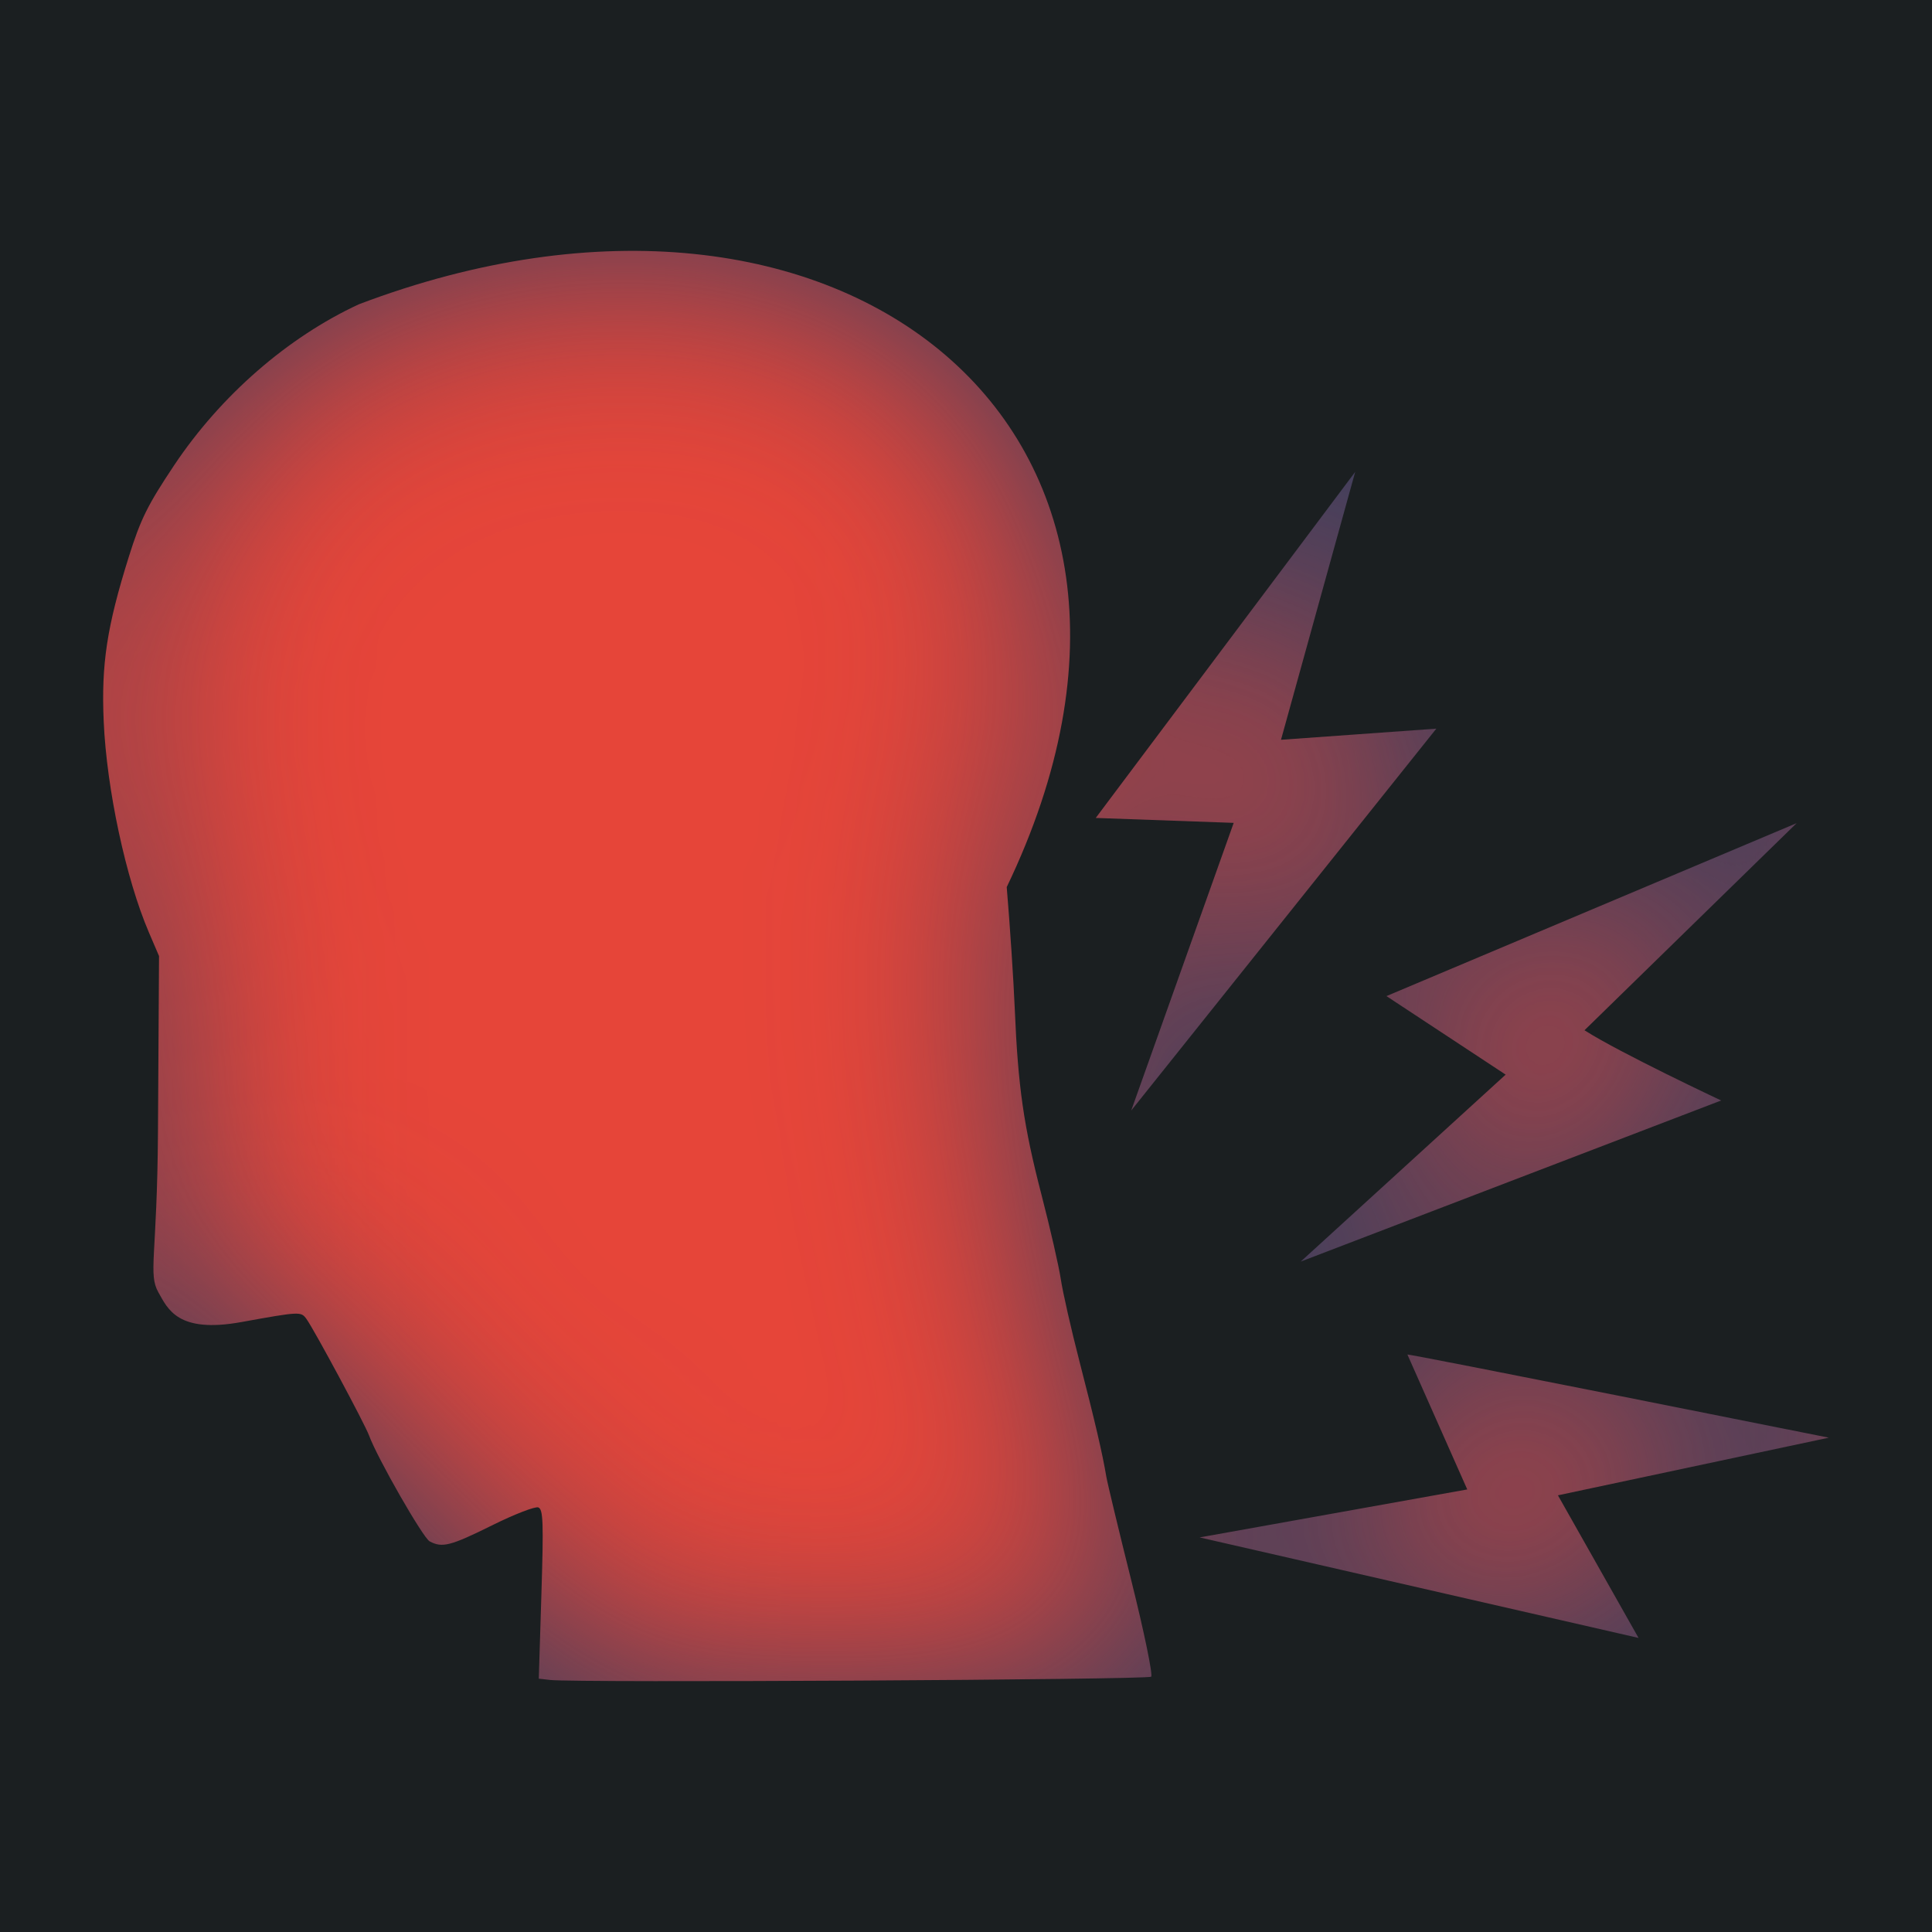
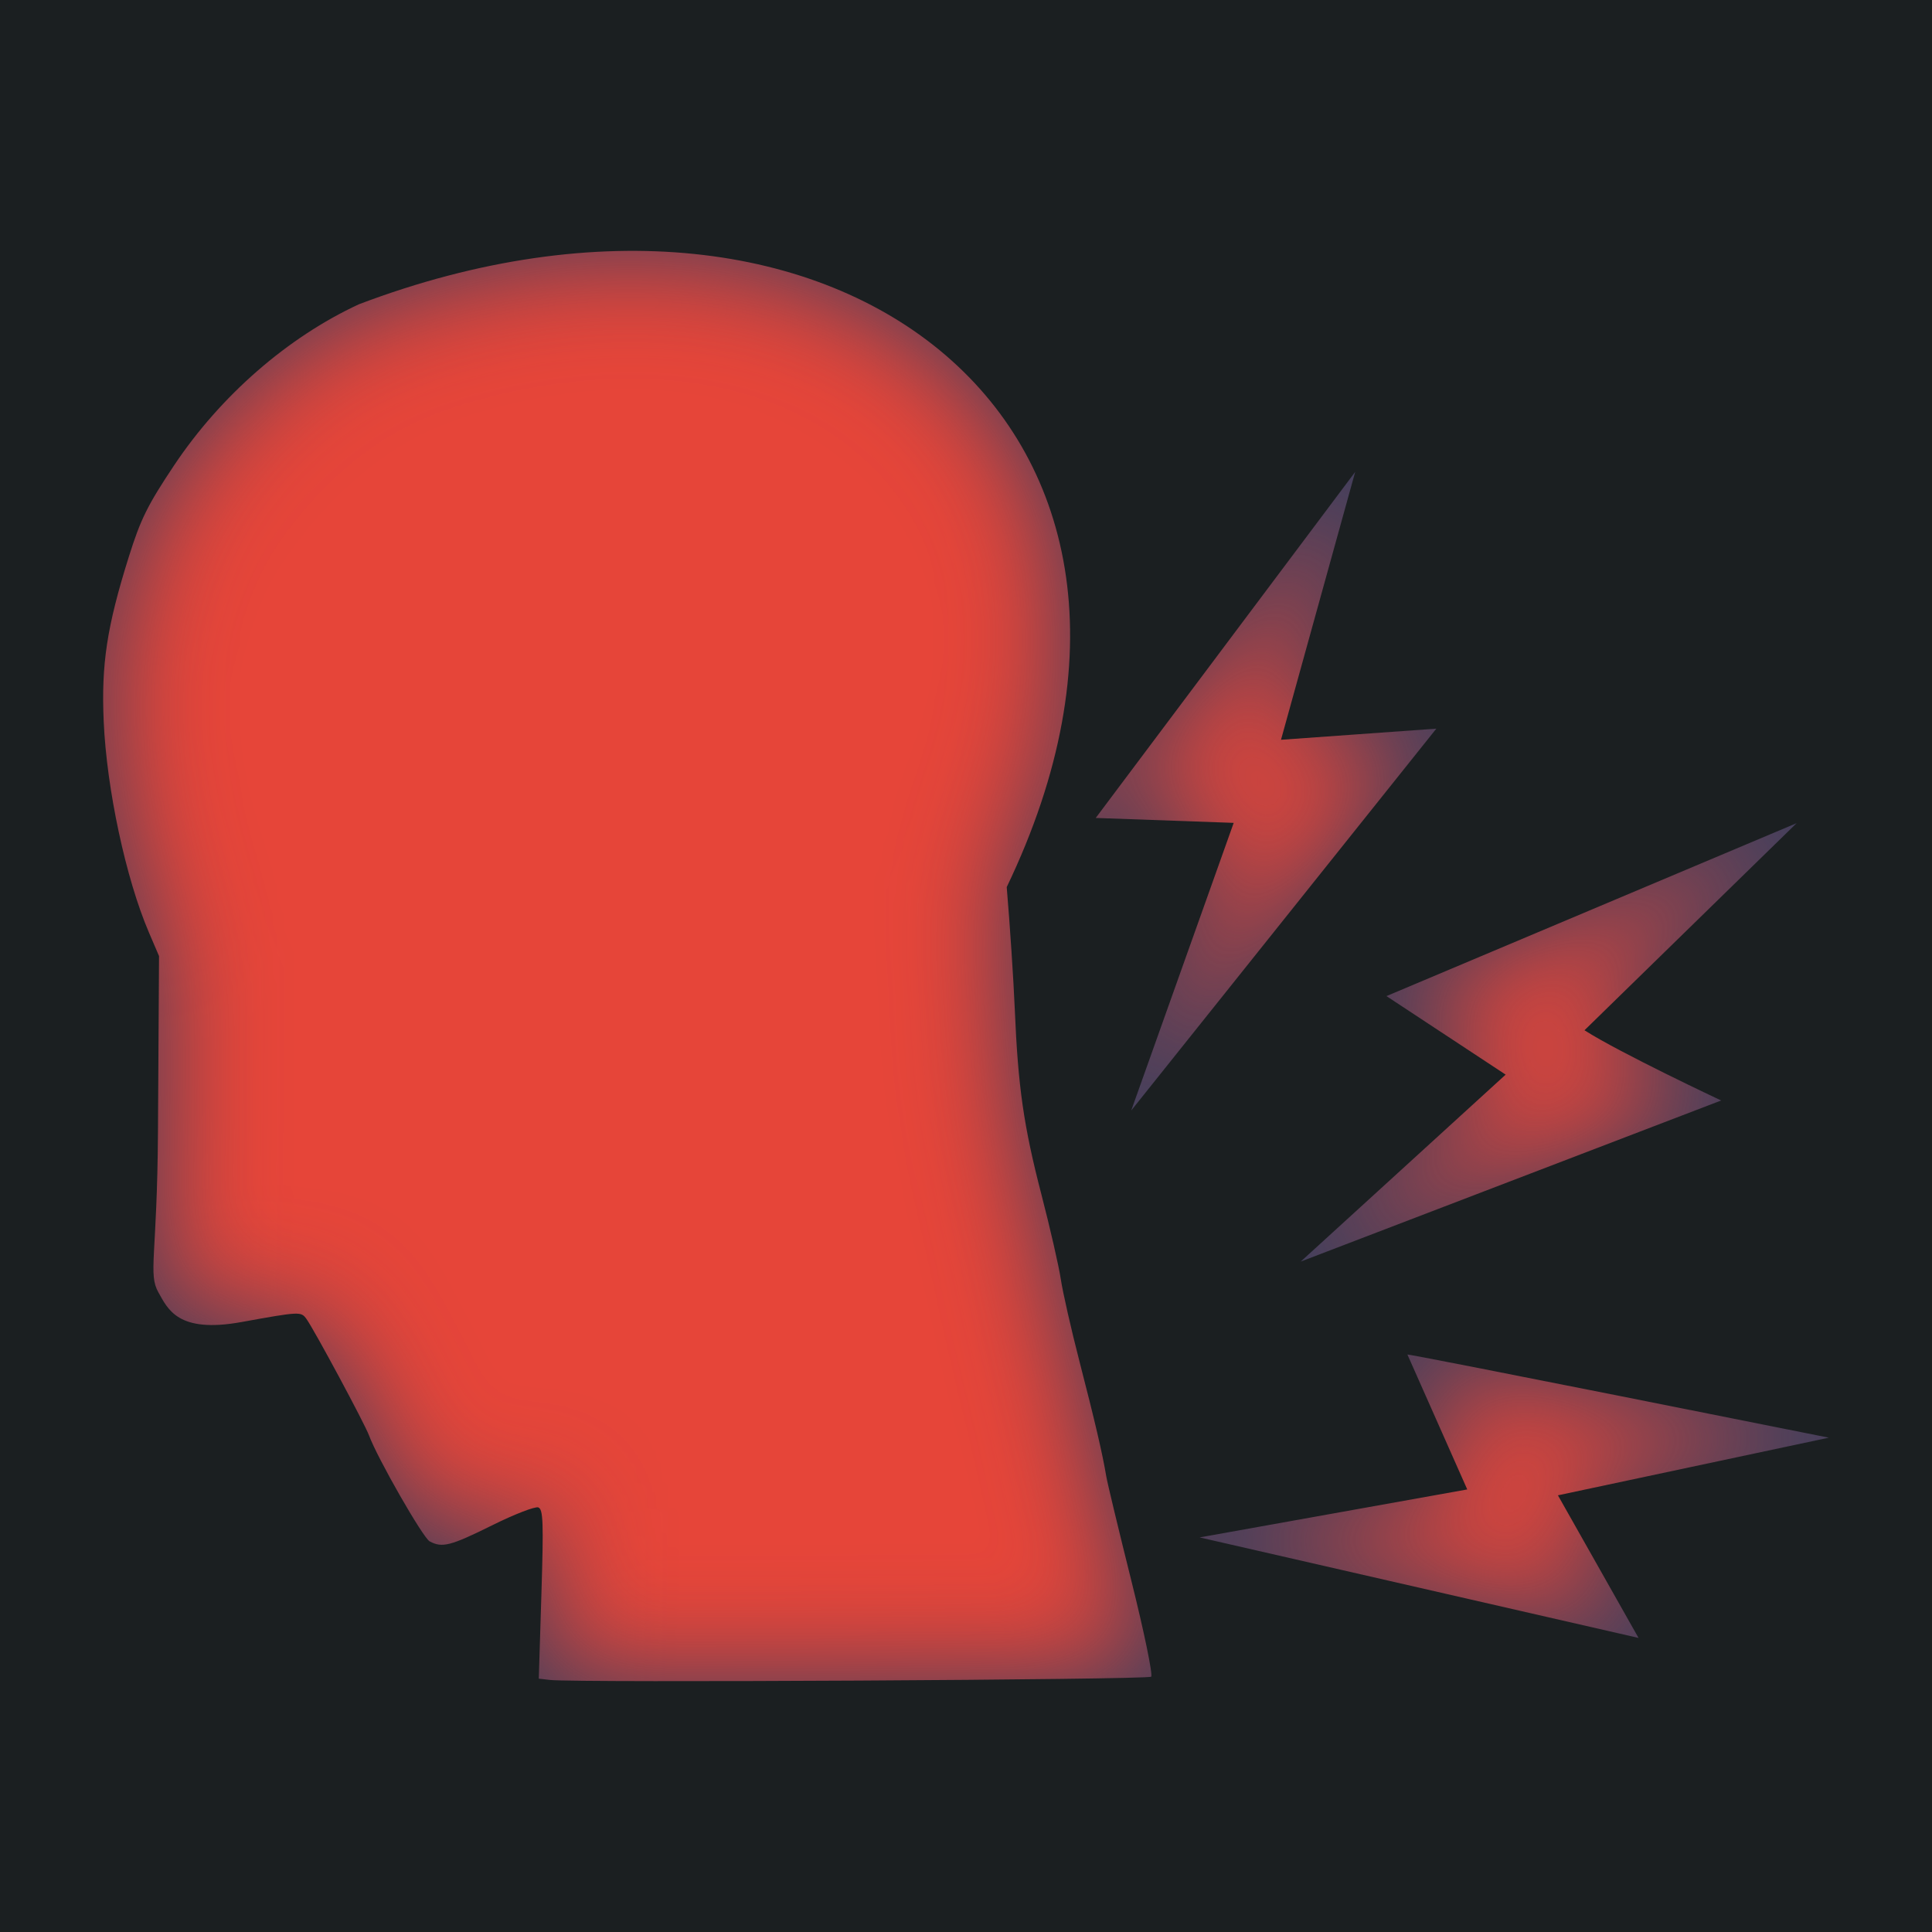
<svg xmlns="http://www.w3.org/2000/svg" version="1.1" id="svg2" width="512" height="512" viewBox="0 0 512 512">
  <defs id="defs6">
    <filter style="color-interpolation-filters:sRGB;" id="filter1456" x="-0.252" y="-0.159" width="1.491" height="1.309">
      <feFlood flood-opacity="1" flood-color="rgb(58,63,94)" result="flood" id="feFlood1446" />
      <feComposite in="flood" in2="SourceGraphic" operator="out" result="composite1" id="feComposite1448" />
-       <feGaussianBlur in="composite1" stdDeviation="30" result="blur" id="feGaussianBlur1450" />
+       <feGaussianBlur in="composite1" stdDeviation="15" result="blur" id="feGaussianBlur1450" />
      <feOffset dx="0" dy="0" result="offset" id="feOffset1452" />
      <feComposite in="offset" in2="SourceGraphic" operator="atop" result="composite2" id="feComposite1454" />
    </filter>
    <filter style="color-interpolation-filters:sRGB;" id="filter1160" x="-0.166" y="-0.201" width="1.324" height="1.39">
      <feFlood flood-opacity="1" flood-color="rgb(58,63,94)" result="flood" id="feFlood1150" />
      <feComposite in="flood" in2="SourceGraphic" operator="out" result="composite1" id="feComposite1152" />
-       <feGaussianBlur in="composite1" stdDeviation="30" result="blur" id="feGaussianBlur1154" />
+       <feGaussianBlur in="composite1" stdDeviation="15" result="blur" id="feGaussianBlur1154" />
      <feOffset dx="0" dy="0" result="offset" id="feOffset1156" />
      <feComposite in="offset" in2="SourceGraphic" operator="atop" result="composite2" id="feComposite1158" />
    </filter>
  </defs>
  <g id="g8">
    <g id="g827" style="fill:#000000">
      <g id="g872">
        <path d="M 0,0 H 512 V 512 H 0 Z" fill="#b90202" fill-opacity="1" id="path2" style="fill:#1b1f21;fill-opacity:1" />
      </g>
      <path style="fill:#e64539;fill-opacity:1;stroke:none;stroke-width:78.339;stroke-linejoin:round;stroke-miterlimit:4;stroke-dasharray:none;stroke-opacity:1;paint-order:markers stroke fill;filter:url(#filter1160)" d="m 145.817,445.211 -3.035,-0.346 0.696,-22.401 c 0.592,-19.042 0.469,-22.488 -0.817,-22.981 -0.832,-0.319 -6.33,1.809 -12.218,4.729 -11.046,5.479 -13.253,6.047 -16.58,4.266 -1.775,-0.95 -13.877,-22.094 -16.064,-28.067 -1.127,-3.077 -14.567,-28.091 -16.593,-30.882 -1.444,-1.99 -1.714,-1.977 -17.277,0.837 -16.82,3.041 -19.447,-3.45 -21.946,-7.867 -2.796,-4.941 -0.322,-9.507 -0.121,-42.521 l 0.284,-46.613 -2.687,-6.267 c -6.101,-14.229 -11.184,-37.947 -11.975,-55.882 -0.671,-15.219 0.835,-25.109 6.649,-43.648 3.13,-9.981 4.97,-13.698 11.993,-24.229 C 58.449,104.866 76.243,89.359 95.143,80.622 222.508,32.351 325.177,113.516 266.792,235.088 c 0.851,10.053 1.812,24.624 2.137,32.38 0.863,20.583 2.354,30.956 7.059,49.092 2.31,8.904 4.622,19.01 5.139,22.457 0.516,3.447 2.76,13.318 4.985,21.935 4.044,15.655 6.079,24.387 7.06,30.291 0.286,1.723 3.279,14.178 6.651,27.677 3.371,13.499 5.734,24.94 5.249,25.424 -0.815,0.815 -152.472,1.641 -159.255,0.868 z m 172.095,-37.779 70.924,-12.715 -15.854,-35.744 c -0.39,-0.412 111.682,22.025 111.682,22.025 l -71.795,15.279 21.361,37.79 z m 26.787,-73.097 54.315,-49.549 -31.591,-20.81 108.702,-45.832 -56.221,54.886 c 9.46,6.042 36.221,18.611 36.221,18.611 z m -44.914,-40.036 27.157,-76.23 -36.558,-1.305 68.76,-91.711 -19.668,70.998 41.164,-2.949 z" id="path829" />
    </g>
  </g>
</svg>
